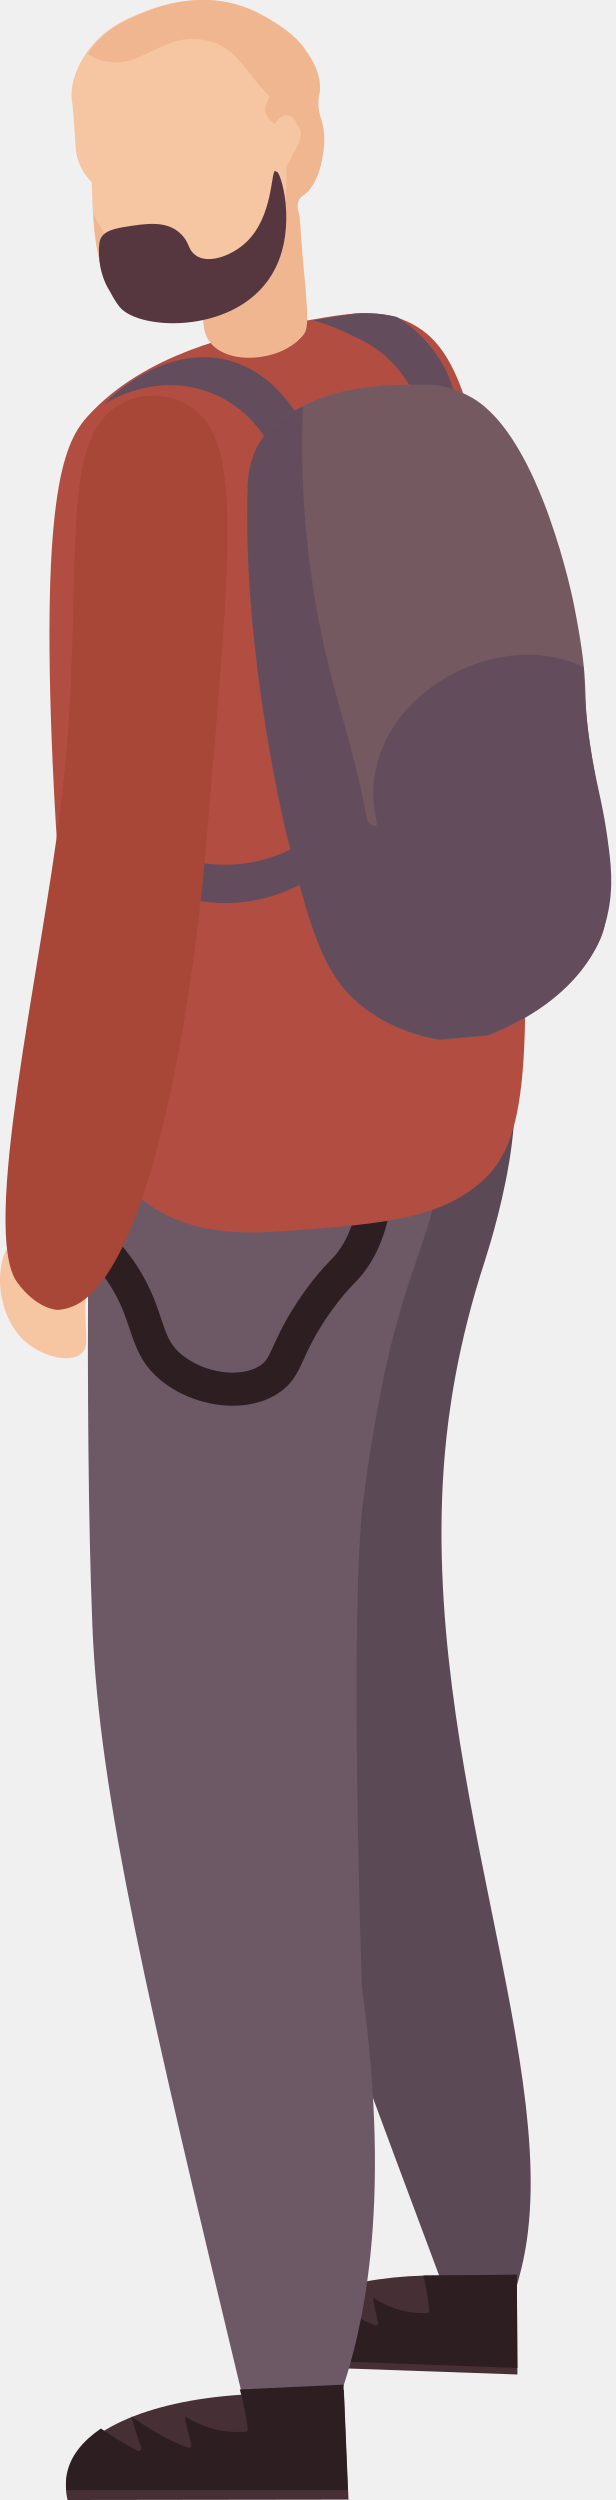
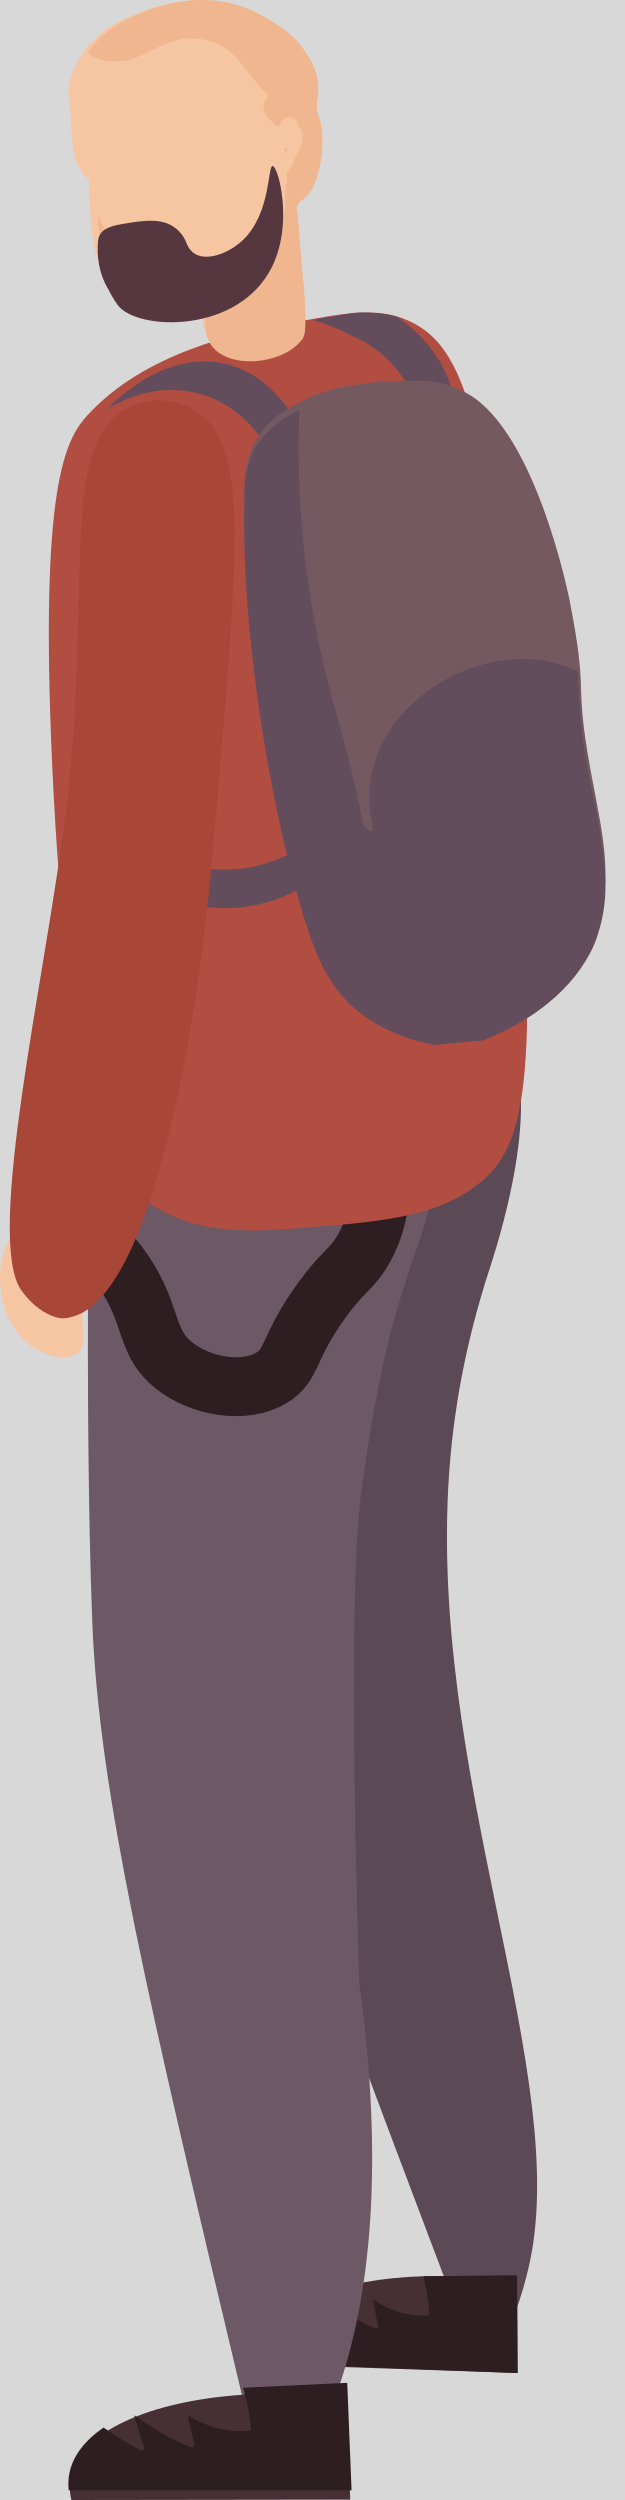
- <svg xmlns="http://www.w3.org/2000/svg" xmlns:xlink="http://www.w3.org/1999/xlink" width="112px" height="455px" viewBox="0 0 112 455" version="1.1">
+ <svg xmlns="http://www.w3.org/2000/svg" xmlns:xlink="http://www.w3.org/1999/xlink" width="64px" height="256px" viewBox="0 0 64 256" version="1.1">
  <defs>
-     <polygon id="path-1" points="63.966 453 0 453 0 0.272 110.998 0.272 110.998 453 63.966 453 63.966 432.384 11.575 432.384 11.575 453 63.966 453" />
+     <polygon id="path-1" points="35.729 255 0 255 0 0.153 61.999 0.153 61.999 255 35.729 255 35.729 243.395 6.465 243.395 6.465 255 35.729 255" />
  </defs>
  <g id="Page-1" stroke="none" stroke-width="1" fill="none" fill-rule="evenodd">
    <g id="line1">
-       <path d="M29.488,192.08 C32.784,186.294 40.114,186.096 74.61,184.324 C84.147,183.834 86.045,183.723 88.259,185.274 C99.501,193.149 90.08,223.717 88.259,229.433 C83.253,244.721 81.617,257.11 80.966,264.521 C75.948,321.634 103.537,377.719 94.896,412.838 C94.078,416.161 91.683,425.894 87.901,426.07 C84.448,426.23 81.491,418.339 80.251,415.022 C56.203,350.683 44.178,318.513 39.612,290.635 C33.972,256.197 28.326,201.831 28.3,201.679 C28.3,201.675 28.291,201.575 28.275,201.443 C28.275,201.442 28.275,201.441 28.275,201.441 C27.491,196.647 28.534,193.754 29.488,192.08" id="Fill-1" fill="#5B4956" />
-       <path d="M77.119,414.155 C61.716,414.61 50.027,419.316 48.241,426.59 C47.968,427.7 47.893,429.005 48.192,430.539 C63.519,431.079 78.846,431.619 94.173,432.159 C94.139,426.106 94.105,420.053 94.072,414 C88.421,414.052 82.77,414.103 77.119,414.155" id="Fill-3" fill="#462F35" />
-       <path d="M94.161,430.972 C94.129,425.315 94.097,419.657 94.066,414 C88.415,414.051 82.764,414.103 77.113,414.155 C77.093,414.155 77.073,414.156 77.053,414.157 C77.595,416.32 77.946,418.472 78.103,420.465 C78.125,420.755 78.049,420.971 77.724,420.98 C74.827,421.065 72.286,420.53 69.704,419.203 C69.024,418.854 67.715,418.176 67.92,418.025 C67.752,418.149 68.686,422.243 68.785,422.711 C68.863,423.079 68.582,423.321 68.238,423.19 C64.893,421.916 61.994,419.936 59.121,417.852 C59.59,419.479 59.945,421.128 60.511,422.739 C60.701,423.279 60.356,423.613 59.842,423.323 C57.818,422.183 55.886,420.972 54.07,419.596 C50.956,421.51 48.903,423.87 48.235,426.59 C48.041,427.382 47.954,428.278 48.025,429.28 L94.161,430.972 Z" id="Fill-5" fill="#2D1E22" />
-       <path d="M19.036,185.175 C28.924,166.538 67.731,162.891 78.947,180.111 C84.236,188.231 82.417,199.496 80.292,212.651 C78.245,225.325 75.027,229.038 70.878,245.932 C70.878,245.932 68.305,256.409 66.171,272.556 C63.5,292.772 65.859,361.414 65.868,361.693 L65.868,361.693 C71.557,402.361 65.655,424.866 62.302,434.883 C60.473,440.348 56.307,452.792 51.818,452.446 C48.054,452.155 45.788,443.058 44.852,439.148 C26.992,364.548 18.062,327.249 16.807,295.738 C15.257,256.812 16.418,195.814 16.411,195.641 C16.411,195.637 16.415,195.525 16.415,195.377 L16.415,195.375 C16.444,193.98 16.687,189.602 19.036,185.175" id="Fill-7" fill="#6D5866" />
-       <g id="Group-11" transform="translate(1, 2)">
-         <path d="M42.765,433.853 C25.678,434.972 12.885,440.608 11.193,448.664 C10.935,449.893 10.904,451.329 11.297,453 C28.339,452.976 45.382,452.952 62.425,452.926 C62.145,446.285 61.865,439.642 61.585,433 C55.312,433.284 49.038,433.568 42.765,433.853" id="Fill-9" fill="#462F35" />
-         <mask id="mask-2" fill="white">
-           <use xlink:href="#path-1" />
-         </mask>
-         <g id="Clip-10" />
+       <polygon id="line-a" fill="#D8D8D8" points="0 0 64 0 64 64 64 128 64 192 64 256 0 256 0 192 0 128 0 64" />
+       <g>
+         <path d="M16.846,108.54 C18.721,105.289 22.889,105.178 42.504,104.182 C47.928,103.907 49.007,103.845 50.266,104.716 C56.658,109.14 51.301,126.314 50.266,129.525 C47.419,138.114 46.489,145.074 46.119,149.238 C43.265,181.325 58.953,212.834 54.04,232.565 C53.575,234.432 52.213,239.9 50.062,239.999 C48.099,240.089 46.417,235.655 45.712,233.792 C32.038,197.645 25.2,179.572 22.603,163.909 C19.396,144.561 16.186,114.018 16.171,113.932 C16.171,113.93 16.166,113.874 16.157,113.8 C16.157,113.799 16.157,113.799 16.157,113.799 C15.711,111.105 16.304,109.48 16.846,108.54" id="Fill-1" fill="#5B4956" />
+         <path d="M43.397,233.085 C34.724,233.336 28.142,235.927 27.136,239.933 C26.982,240.544 26.94,241.263 27.108,242.108 C35.739,242.405 44.369,242.703 53,243 C52.981,239.667 52.962,236.333 52.943,233 C49.761,233.029 46.579,233.057 43.397,233.085" id="Fill-3" fill="#462F35" />
+         <path d="M53,243 C52.982,239.667 52.964,236.333 52.946,233 C49.764,233.03 46.581,233.061 43.398,233.091 C43.386,233.091 43.375,233.092 43.364,233.093 C43.669,234.367 43.867,235.635 43.955,236.809 C43.968,236.98 43.925,237.107 43.742,237.113 C42.11,237.163 40.679,236.848 39.225,236.066 C38.842,235.86 38.104,235.461 38.22,235.372 C38.125,235.445 38.651,237.857 38.707,238.133 C38.751,238.349 38.593,238.492 38.399,238.415 C36.515,237.664 34.882,236.498 33.264,235.27 C33.528,236.228 33.728,237.2 34.047,238.149 C34.154,238.467 33.959,238.664 33.67,238.493 C32.53,237.821 31.442,237.108 30.419,236.297 C28.665,237.425 27.508,238.815 27.132,240.418 C27.023,240.885 26.974,241.413 27.014,242.003 L53,243 Z" id="Fill-5" fill="#2D1E22" />
+         <path d="M10.692,104.073 C16.201,93.619 37.825,91.573 44.075,101.233 C47.022,105.788 46.008,112.107 44.824,119.486 C43.683,126.595 41.89,128.678 39.578,138.154 C39.578,138.154 38.145,144.031 36.956,153.089 C35.467,164.429 36.782,202.933 36.787,203.089 L36.787,203.089 C39.957,225.901 36.668,238.525 34.8,244.144 C33.781,247.21 31.459,254.19 28.958,253.996 C26.861,253.833 25.598,248.73 25.077,246.537 C15.125,204.691 10.149,183.768 9.45,166.092 C8.586,144.257 9.233,110.041 9.229,109.944 C9.229,109.942 9.231,109.879 9.231,109.796 L9.231,109.795 C9.247,109.013 9.383,106.557 10.692,104.073" id="Fill-7" fill="#6D5866" />
+         <g id="Group-11" transform="translate(1, 1)">
+           <path d="M23.887,244.222 C14.343,244.852 7.197,248.024 6.252,252.559 C6.108,253.251 6.09,254.059 6.31,255 C15.829,254.986 25.349,254.973 34.868,254.959 C34.712,251.22 34.555,247.481 34.399,243.742 C30.895,243.902 27.391,244.062 23.887,244.222" id="Fill-9" fill="#462F35" />
+           <mask id="mask-2" fill="white">
+             <use xlink:href="#path-1" />
+           </mask>
+           <g id="Clip-10" />
+         </g>
+         <path d="M36,255 C35.853,251.334 35.705,247.666 35.557,244 C32.015,244.168 28.473,244.336 24.931,244.504 C24.918,244.504 24.906,244.505 24.893,244.507 C25.282,245.895 25.551,247.283 25.694,248.571 C25.715,248.758 25.672,248.9 25.468,248.914 C23.654,249.038 22.049,248.751 20.4,247.952 C19.965,247.742 19.129,247.334 19.254,247.23 C19.152,247.315 19.83,249.947 19.903,250.248 C19.959,250.484 19.789,250.649 19.57,250.571 C17.445,249.825 15.582,248.611 13.734,247.328 C14.065,248.371 14.324,249.432 14.715,250.463 C14.847,250.809 14.638,251.033 14.31,250.857 C13.014,250.166 11.776,249.428 10.606,248.578 C8.697,249.893 7.463,251.472 7.106,253.251 C7.001,253.769 6.968,254.352 7.035,255 L36,255 Z" id="Fill-12" fill="#2D1E22" />
+         <path d="M38.719,117 C39.558,122.559 38.369,125.987 37.112,128.099 C35.926,130.091 35.188,130.057 32.933,133.172 C29.4,138.052 30.019,139.783 27.789,141.099 C24.922,142.793 20.483,141.945 17.824,139.831 C15.052,137.628 15.576,135.134 13.323,131.269 C11.892,128.816 9.264,125.674 4,123.025" id="Stroke-14" stroke="#2D1E22" stroke-width="6.027" />
+         <path d="M1.931,125.871 C4.001,124.296 7.712,124.982 8.767,126.923 C9.302,127.91 8.785,128.544 8.522,131.657 C8.142,136.166 8.993,137.602 8.034,138.495 C6.843,139.604 4.055,138.762 2.42,137.18 C-0.504,134.352 -0.912,128.035 1.931,125.871" id="Fill-16" fill="#F6C5A2" />
+         <path d="M52.872,78.098 C55.279,111.239 53.759,117.439 49.017,121.221 C44.605,124.74 38.644,125.176 29.103,125.874 C23.426,126.289 18.782,125.764 14.986,122.967 C12.423,121.078 7.027,115.905 5.333,78.098 C4.064,49.774 6.668,45.023 8.962,42.515 C14.789,36.149 24.139,34.141 29.284,33.17 C35.475,32.002 38.65,31.402 41.85,32.852 C47.437,35.385 50.29,42.533 52.872,78.098" id="Fill-18" fill="#B24D42" />
+         <path d="M45.864,38.658 C45.494,37.794 44.927,36.71 44.056,35.59 C42.84,34.027 41.518,33.017 40.564,32.404 C40.39,32.359 40.152,32.302 39.869,32.247 C39.311,32.139 38.883,32.097 38.569,32.068 C38.569,32.068 37.918,32.007 37.134,32 C36.814,31.998 36.593,32.01 36.422,32.023 C36.168,32.042 36.038,32.063 34.847,32.269 C34.471,32.334 34.146,32.391 33.684,32.468 C33.561,32.489 33.459,32.506 33.39,32.517 C33.201,32.542 33.006,32.572 32.807,32.606 C32.526,32.653 32.257,32.706 32,32.763 C32.65,32.945 33.367,33.181 34.128,33.49 C34.871,33.792 35.536,34.115 36.119,34.431 C41.856,36.844 43.286,42.875 43.365,43.237 C45.607,45.311 46.354,45.045 46.574,44.909 C47.752,44.176 46.143,39.461 45.864,38.658" id="Fill-20" fill="#634D5D" />
+         <path d="M28.982,49.896 C28.902,49.51 27.41,42.853 21.284,40.6 C16.024,38.666 11.566,41.528 11,41.906 C11.435,41.425 12.08,40.776 12.938,40.119 C13.944,39.348 17.947,36.242 22.695,37.172 C27.991,38.209 30.559,43.277 31.406,45.204 C32.004,45.786 32.162,46.904 31.827,47.909 C31.376,49.259 30.052,50.348 28.982,49.896" id="Fill-22" fill="#634D5D" />
+         <path d="M49.572,105.541 C47.913,105.694 46.255,105.847 44.596,106 C42.733,105.671 40.039,104.942 37.446,103.121 C33.029,100.019 31.667,95.69 29.102,85.385 C29.102,85.385 24.415,66.552 25.061,49.054 C25.101,47.985 25.419,46.051 26.793,44.21 C28.041,42.539 29.642,41.726 30.926,41.074 C33.548,39.742 35.928,39.442 37.572,39.236 C39.198,39.031 40.68,39.016 41.607,39.006 C43.583,38.985 44.178,39.021 44.62,39.098 C44.62,39.098 46.291,39.386 47.962,40.358 C54.978,44.434 58.315,61.425 58.315,61.425 C60.228,71.168 58.898,69.413 60.167,77.083 C61.357,84.278 62.854,88.479 61.401,94.574 C61.273,95.108 61.072,95.61 60.782,96.197 C58.161,101.494 52.913,104.209 49.572,105.541" id="Fill-24" fill="#755961" />
+         <path d="M31.947,90.25 C30.7,91.088 27.626,92.907 23.33,92.997 C18.645,93.094 15.283,91.077 14.053,90.25 C12.927,90.25 12,89.291 12,88.125 C12,86.956 12.924,86 14.053,86 C15.107,86.804 18.265,88.996 22.832,89.048 C27.604,89.103 30.913,86.789 31.947,86 C33.073,86 34,86.959 34,88.125 C34,89.293 33.076,90.25 31.947,90.25" id="Fill-26" fill="#634D5D" />
+         <path d="M21.599,89.332 C21.599,89.332 18.35,127.021 9.143,133.972 C7.706,135.058 6.321,134.999 6.321,134.999 C6.321,134.999 4.217,134.912 2.217,132.175 C-1.642,126.895 4.731,99.747 6.769,82.892 C9.541,59.973 5.819,45.467 13.173,41.734 C15.221,40.694 17.882,40.744 19.914,41.979 C25.655,45.469 24.499,55.688 21.599,89.332" id="Fill-28" fill="#A84637" />
+         <path d="M59.187,68.774 C50.164,64.204 36.234,72.279 37.959,83.652 C38.025,84.011 38.102,84.367 38.162,84.727 C38.282,85.449 37.286,84.856 37.187,84.438 C37.077,83.969 36.993,83.507 36.929,83.051 C35.935,77.887 34.27,72.87 33.073,67.748 C31.512,61.066 31.01,55.656 30.781,52.142 C30.51,47.987 30.56,44.499 30.667,42 C29.993,42.293 29.039,42.789 28.066,43.617 C28.065,43.617 27.333,44.239 26.786,44.92 C25.383,46.669 25.093,48.911 25.061,49.787 C24.417,67.367 29.087,86.288 29.087,86.288 C31.643,96.641 32.999,100.991 37.4,104.107 C39.985,105.938 42.669,106.67 44.524,107 C46.177,106.846 47.829,106.692 49.482,106.538 C52.811,105.201 58.04,102.473 60.651,97.151 C61.032,96.374 61.268,95.521 61.268,95.521 C62.274,92.345 62.032,89.621 61.771,87.493 C61.227,83.043 60.637,81.476 60.039,77.947 C59.678,75.827 59.263,72.693 59.187,68.774" id="Fill-30" fill="#634D5D" />
+         <path d="M30.416,21.727 C30.397,21.536 30.075,20.894 30.347,20.288 C30.522,19.9 30.844,19.701 30.975,19.612 C32.394,18.649 32.81,15.972 32.868,15.601 C32.953,15.054 33.183,13.6 32.715,12.174 C32.615,11.87 32.347,11.157 32.392,10.197 C32.415,9.718 32.524,9.382 32.535,9.253 C32.678,7.541 31.818,6.071 31.083,5.108 C30.554,4.224 29.171,2.832 26.231,1.345 C20.787,-1.408 15.435,0.835 14.141,1.345 C12.679,1.92 10.268,2.905 8.571,5.334 C8.107,5.999 7.165,7.382 7.013,9.287 C6.96,9.957 7.071,9.85 7.244,12.019 C7.455,14.664 7.357,15.169 7.704,16.223 C8.051,17.275 8.677,18.003 9.105,18.425 C9.205,21.505 9.232,23.84 9.979,26.579 L9.979,26.579 L12.407,26.093 L17.766,25.019 C18.759,27.089 19.752,29.158 20.745,31.227 C20.471,33.008 21.015,33.953 21.29,34.336 C23.09,36.833 28.662,36.377 30.77,33.918 C30.813,33.869 30.883,33.801 30.952,33.69 C31.302,33.127 31.356,31.968 30.864,27.15 C30.679,25.345 30.598,23.531 30.416,21.727" id="Fill-32" fill="#F6C5A2" />
+         <path d="M32.72,12.175 C32.622,11.87 32.359,11.157 32.404,10.198 C32.426,9.718 32.533,9.381 32.544,9.253 C32.685,7.542 31.841,6.071 31.12,5.107 C30.601,4.224 29.244,2.832 26.361,1.345 C21.022,-1.408 15.773,0.836 14.504,1.345 C13.07,1.92 10.706,2.905 9.041,5.334 C9.029,5.352 9.013,5.377 9,5.396 C10.141,6.437 12.312,6.527 13.875,5.907 C15.768,5.156 17.484,3.912 19.592,3.929 C21.245,3.942 22.716,4.454 23.9,5.628 C25.155,6.872 26.045,8.423 27.343,9.637 C27.429,9.717 27.441,9.88 27.377,9.975 C26.241,11.646 27.858,12.266 28.771,13.428 C29.378,14.202 29.559,14.992 29.555,15.958 C29.547,17.343 29.328,18.721 29.227,20.101 C29.179,20.758 29.134,21.397 29.346,22.033 C29.454,22.358 29.623,22.607 29.664,22.954 C29.98,25.559 27.225,28.034 25.532,29.604 C24.104,30.927 22.448,32.12 21.13,33.571 C21.255,33.928 21.406,34.181 21.516,34.335 C23.281,36.833 28.746,36.377 30.813,33.919 C30.855,33.869 30.924,33.801 30.992,33.69 C31.335,33.127 31.388,31.968 30.905,27.15 C30.724,25.346 30.644,23.531 30.466,21.727 C30.447,21.536 30.132,20.894 30.398,20.289 C30.57,19.9 30.885,19.701 31.014,19.613 C32.406,18.65 32.814,15.972 32.871,15.6 C32.954,15.054 33.18,13.6 32.72,12.175" id="Fill-34" fill="#EFB68F" />
+         <path d="M10,22 C10.083,23.703 10.241,25.27 10.663,27 L10.663,27 L12.781,26.525 L13,26.476 C11.771,25.222 10.766,23.677 10,22" id="Fill-36" fill="#EFB68F" />
+         <path d="M32.722,12.914 C32.625,12.606 32.364,11.885 32.409,10.916 C32.431,10.43 32.537,10.09 32.547,9.96 C32.687,8.23 31.85,6.744 31.134,5.769 C30.62,4.877 29.273,3.469 26.412,1.966 C25.562,1.519 24.716,1.214 23.887,1 C27.234,6.85 30.269,14.824 29.158,21.543 C29.092,21.946 28.99,22.342 28.874,22.733 C28.776,24.055 28.501,25.361 27.959,26.635 C27.853,26.882 27.627,26.797 27.431,26.617 C26.995,27.639 26.376,28.581 25.513,29.432 C25.359,29.584 25.115,29.472 24.931,29.282 C24.881,29.325 24.835,29.37 24.784,29.413 C24.817,29.53 24.804,29.639 24.714,29.704 C23.945,30.267 23.161,30.78 22.352,31.26 C21.938,31.577 21.504,31.867 21.055,32.136 C21.061,32.149 21.067,32.162 21.073,32.176 C20.807,33.975 21.336,34.931 21.604,35.317 C23.355,37.842 28.778,37.381 30.83,34.896 C30.872,34.846 30.94,34.778 31.007,34.665 C31.348,34.095 31.4,32.924 30.921,28.053 C30.741,26.229 30.662,24.395 30.485,22.571 C30.466,22.378 30.154,21.728 30.418,21.117 C30.588,20.724 30.901,20.523 31.029,20.434 C32.41,19.46 32.815,16.753 32.872,16.377 C32.954,15.825 33.178,14.355 32.722,12.914" id="Fill-38" fill="#EFB68F" />
+         <path d="M27.888,27.25 C30.053,22.773 28.489,17.039 27.918,17 C27.397,16.965 27.744,21.872 24.855,24.599 C23.343,26.026 20.931,26.87 19.716,25.818 C18.984,25.185 19.224,24.632 18.38,23.73 C16.946,22.198 14.83,22.552 12.523,22.938 C11.018,23.19 10.463,23.567 10.18,24.126 C10.101,24.283 9.964,24.705 10.009,25.888 C10.073,27.593 10.652,28.917 11.068,29.583 C11.068,29.583 11.548,30.562 12.073,31.26 C14.049,33.884 24.499,34.257 27.888,27.25" id="Fill-40" fill="#56373F" />
+         <path d="M30.619,12.971 C30.56,12.62 30.383,12.311 30.043,12.129 C29.432,11.804 28.948,12.126 28.656,12.715 C28.64,12.749 28.621,12.781 28.603,12.815 C28.355,12.981 28.201,13.217 28.228,13.508 C28.033,13.903 27.908,14.312 28.084,14.768 C28.141,14.914 28.337,14.857 28.371,14.725 C28.412,14.57 28.468,14.444 28.53,14.326 C28.543,14.569 28.714,14.741 28.913,14.788 C28.977,15.038 29.216,15.206 29.449,15.156 C29.434,15.277 29.41,15.396 29.382,15.514 C29.066,16.057 28.685,16.541 28.436,17.163 C28.21,17.724 28.787,18.289 29.221,17.834 C29.695,17.337 30.034,16.752 30.236,16.119 C30.859,15.037 31.385,13.796 30.619,12.971" id="Fill-42" fill="#F6C5A2" />
      </g>
-       <path d="M63.292,453.198 C63.032,446.799 62.77,440.399 62.509,434 C56.244,434.293 49.979,434.586 43.715,434.879 C43.692,434.88 43.671,434.882 43.648,434.884 C44.336,437.308 44.811,439.729 45.065,441.977 C45.101,442.304 45.025,442.551 44.665,442.576 C41.457,442.792 38.617,442.291 35.7,440.898 C34.931,440.53 33.453,439.818 33.674,439.638 C33.493,439.786 34.693,444.379 34.822,444.905 C34.922,445.317 34.621,445.604 34.233,445.469 C30.473,444.167 27.179,442.047 23.91,439.808 C24.495,441.629 24.955,443.48 25.646,445.279 C25.878,445.883 25.51,446.275 24.928,445.968 C22.638,444.762 20.447,443.473 18.378,441.99 C15.002,444.285 12.819,447.041 12.187,450.146 C12.002,451.049 11.943,452.067 12.061,453.198 L63.292,453.198 Z" id="Fill-12" fill="#2D1E22" />
-       <path d="M67.884,208 C69.354,217.971 67.269,224.119 65.065,227.906 C62.986,231.479 61.691,231.419 57.737,237.006 C51.542,245.758 52.627,248.863 48.717,251.224 C43.688,254.261 35.905,252.741 31.241,248.949 C26.38,244.998 27.299,240.525 23.348,233.593 C20.84,229.192 16.231,223.558 7,218.806" id="Stroke-14" stroke="#2D1E22" stroke-width="6.027" />
-       <path d="M3.565,224.506 C7.384,221.784 14.234,222.968 16.18,226.324 C17.168,228.029 16.214,229.125 15.729,234.505 C15.028,242.297 16.598,244.78 14.828,246.323 C12.63,248.239 7.485,246.785 4.466,244.05 C-0.93,239.163 -1.682,228.246 3.565,224.506" id="Fill-16" fill="#F6C5A2" />
-       <path d="M93.596,139.045 C97.849,198.029 95.163,209.064 86.783,215.795 C78.987,222.058 68.453,222.835 51.593,224.077 C41.561,224.816 33.354,223.881 26.647,218.903 C22.118,215.54 12.582,206.333 9.589,139.045 C7.347,88.635 11.947,80.178 16.002,75.715 C26.299,64.384 42.82,60.811 51.913,59.083 C62.853,57.003 68.464,55.936 74.118,58.517 C83.991,63.024 89.032,75.747 93.596,139.045" id="Fill-18" fill="#B24D42" />
-       <path d="M81.702,68.555 C81.042,67.056 80.032,65.175 78.48,63.23 C76.314,60.517 73.959,58.764 72.259,57.701 C71.948,57.622 71.525,57.524 71.021,57.428 C70.026,57.24 69.264,57.168 68.704,57.117 C68.704,57.117 67.544,57.011 66.147,57 C65.577,56.996 65.184,57.017 64.878,57.039 C64.426,57.072 64.194,57.109 62.073,57.467 C61.403,57.58 60.824,57.678 60,57.812 C59.781,57.848 59.599,57.878 59.477,57.897 C59.139,57.941 58.793,57.992 58.438,58.051 C57.938,58.133 57.458,58.225 57,58.323 C58.158,58.639 59.435,59.049 60.791,59.585 C62.116,60.11 63.3,60.67 64.338,61.219 C74.561,65.406 77.109,75.874 77.25,76.503 C81.244,80.103 82.575,79.641 82.966,79.404 C85.066,78.133 82.199,69.949 81.702,68.555" id="Fill-20" fill="#634D5D" />
-       <path d="M51.709,87.413 C51.564,86.742 48.85,75.173 37.706,71.257 C28.138,67.895 20.03,72.869 19,73.526 C19.792,72.691 20.965,71.563 22.526,70.421 C24.355,69.081 31.636,63.682 40.273,65.299 C49.906,67.101 54.577,75.909 56.119,79.259 C57.206,80.269 57.494,82.213 56.884,83.96 C56.064,86.306 53.656,88.199 51.709,87.413" id="Fill-22" fill="#634D5D" />
-       <path d="M88.834,188.48 C85.875,188.753 82.917,189.025 79.958,189.298 C76.635,188.713 71.829,187.415 67.202,184.171 C59.323,178.648 56.894,170.94 52.318,152.592 C52.318,152.592 43.956,119.058 45.109,87.902 C45.18,85.999 45.748,82.554 48.199,79.277 C50.425,76.301 53.28,74.854 55.571,73.693 C60.249,71.322 64.495,70.788 67.427,70.42 C70.328,70.055 72.972,70.028 74.626,70.01 C78.15,69.974 79.212,70.038 80.001,70.175 C80.001,70.175 82.981,70.688 85.963,72.418 C98.478,79.676 104.431,109.93 104.431,109.93 C107.845,127.278 105.472,124.153 107.735,137.809 C109.858,150.62 112.528,158.101 109.936,168.954 C109.709,169.904 109.35,170.798 108.832,171.844 C104.157,181.275 94.794,186.109 88.834,188.48" id="Fill-24" fill="#755961" />
-       <path d="M57.168,159.51 C54.906,160.992 49.333,164.206 41.543,164.364 C33.048,164.536 26.953,160.971 24.722,159.51 C22.68,159.51 21,157.815 21,155.755 C21,153.69 22.675,152 24.722,152 C26.634,153.421 32.36,157.294 40.641,157.386 C49.292,157.483 55.292,153.395 57.168,152 C59.21,152 60.89,153.695 60.89,155.755 C60.89,157.82 59.215,159.51 57.168,159.51" id="Fill-26" fill="#634D5D" />
-       <path d="M37.179,157.556 C37.179,157.556 31.472,224.27 15.301,236.576 C12.778,238.497 10.346,238.394 10.345,238.394 C10.345,238.394 6.65,238.239 3.137,233.395 C-3.641,224.048 7.552,175.991 11.132,146.156 C16,105.586 9.463,79.907 22.379,73.299 C25.976,71.459 30.65,71.547 34.219,73.733 C44.302,79.91 42.273,98 37.179,157.556" id="Fill-28" fill="#A84637" />
-       <path d="M106.211,121.45 C90.055,113.351 65.113,127.661 68.202,147.818 C68.32,148.454 68.459,149.085 68.566,149.723 C68.781,151.002 66.997,149.952 66.82,149.211 C66.623,148.38 66.473,147.561 66.358,146.753 C64.578,137.601 61.597,128.71 59.454,119.632 C56.659,107.79 55.76,98.201 55.35,91.975 C54.866,84.611 54.955,78.429 55.147,74 C53.939,74.519 52.231,75.398 50.489,76.865 C50.488,76.865 49.177,77.968 48.198,79.175 C45.685,82.274 45.166,86.248 45.109,87.8 C43.956,118.956 52.318,152.49 52.318,152.49 C56.893,170.838 59.322,178.546 67.201,184.069 C71.829,187.313 76.635,188.611 79.957,189.196 C82.916,188.923 85.875,188.651 88.834,188.378 C94.794,186.007 104.157,181.173 108.831,171.742 C109.514,170.364 109.936,168.852 109.936,168.852 C111.738,163.223 111.304,158.396 110.837,154.624 C109.863,146.739 108.807,143.961 107.735,137.707 C107.09,133.949 106.347,128.396 106.211,121.45" id="Fill-30" fill="#634D5D" />
-       <path d="M54.176,39.118 C54.142,38.775 53.577,37.618 54.055,36.528 C54.362,35.828 54.928,35.471 55.158,35.311 C57.654,33.577 58.386,28.756 58.488,28.088 C58.637,27.104 59.042,24.486 58.218,21.919 C58.042,21.372 57.571,20.088 57.651,18.36 C57.691,17.496 57.883,16.891 57.902,16.66 C58.154,13.578 56.641,10.93 55.349,9.196 C54.419,7.605 51.986,5.099 46.816,2.421 C37.244,-2.535 27.833,1.504 25.557,2.421 C22.986,3.457 18.747,5.23 15.763,9.604 C14.947,10.8 13.29,13.291 13.024,16.721 C12.93,17.927 13.126,17.735 13.43,21.639 C13.801,26.401 13.628,27.31 14.239,29.209 C14.849,31.103 15.949,32.414 16.702,33.174 C16.877,38.719 16.925,42.923 18.239,47.854 L18.239,47.854 L22.509,46.979 L31.931,45.046 C33.677,48.772 35.423,52.497 37.17,56.223 C36.689,59.429 37.645,61.131 38.129,61.819 C41.294,66.316 51.092,65.495 54.799,61.068 C54.874,60.979 54.997,60.857 55.119,60.656 C55.734,59.643 55.829,57.557 54.963,48.882 C54.638,45.633 54.496,42.367 54.176,39.118" id="Fill-32" fill="#F6C5A2" />
-       <path d="M58.529,21.919 C58.353,21.371 57.882,20.087 57.962,18.36 C58.002,17.496 58.194,16.89 58.213,16.659 C58.465,13.578 56.952,10.93 55.66,9.195 C54.73,7.605 52.297,5.098 47.127,2.421 C37.555,-2.536 28.144,1.504 25.868,2.421 C23.297,3.457 19.058,5.229 16.074,9.603 C16.052,9.636 16.023,9.68 16,9.714 C18.046,11.589 21.938,11.751 24.74,10.635 C28.135,9.283 31.211,7.043 34.991,7.073 C37.955,7.097 40.592,8.019 42.715,10.133 C44.965,12.373 46.56,15.165 48.888,17.35 C49.042,17.494 49.064,17.787 48.948,17.958 C46.912,20.967 49.812,22.083 51.448,24.176 C52.537,25.569 52.861,26.992 52.853,28.73 C52.84,31.224 52.446,33.706 52.266,36.19 C52.18,37.373 52.099,38.524 52.479,39.668 C52.673,40.253 52.975,40.701 53.05,41.326 C53.616,46.016 48.677,50.472 45.64,53.299 C43.081,55.682 40.111,57.829 37.749,60.441 C37.973,61.084 38.244,61.54 38.44,61.818 C41.605,66.315 51.403,65.494 55.11,61.068 C55.185,60.979 55.308,60.856 55.43,60.656 C56.045,59.642 56.14,57.556 55.274,48.881 C54.949,45.633 54.807,42.366 54.487,39.118 C54.453,38.774 53.888,37.617 54.366,36.528 C54.673,35.828 55.239,35.47 55.469,35.311 C57.965,33.577 58.697,28.756 58.799,28.087 C58.948,27.104 59.353,24.485 58.529,21.919" id="Fill-34" fill="#EFB68F" />
-       <path d="M17,39 C17.168,42.14 17.486,45.029 18.336,48.218 L18.336,48.218 L22.606,47.342 L23.048,47.252 C20.571,44.941 18.545,42.091 17,39" id="Fill-36" fill="#EFB68F" />
-       <path d="M58.18,22.218 C58.004,21.67 57.533,20.386 57.613,18.659 C57.653,17.795 57.845,17.189 57.864,16.958 C58.116,13.877 56.603,11.229 55.311,9.494 C54.381,7.904 51.948,5.397 46.778,2.72 C45.243,1.925 43.715,1.382 42.217,1 C48.263,11.419 53.748,25.62 51.74,37.586 C51.62,38.304 51.436,39.009 51.226,39.705 C51.049,42.059 50.553,44.385 49.573,46.654 C49.383,47.094 48.973,46.943 48.619,46.623 C47.832,48.443 46.714,50.121 45.154,51.636 C44.876,51.906 44.435,51.707 44.103,51.369 C44.013,51.446 43.929,51.526 43.838,51.602 C43.896,51.811 43.874,52.004 43.711,52.121 C42.321,53.123 40.904,54.037 39.443,54.892 C38.696,55.455 37.911,55.972 37.099,56.451 C37.11,56.475 37.121,56.498 37.132,56.522 C36.651,59.727 37.607,61.429 38.091,62.117 C41.256,66.614 51.054,65.793 54.761,61.367 C54.836,61.278 54.959,61.156 55.081,60.955 C55.696,59.941 55.791,57.855 54.925,49.18 C54.6,45.932 54.458,42.665 54.138,39.417 C54.104,39.073 53.539,37.916 54.017,36.827 C54.324,36.127 54.89,35.769 55.12,35.61 C57.616,33.876 58.348,29.055 58.45,28.386 C58.599,27.403 59.004,24.784 58.18,22.218" id="Fill-38" fill="#EFB68F" />
-       <path d="M50.111,48.827 C53.998,41.04 51.19,31.068 50.164,31 C49.23,30.938 49.852,39.474 44.666,44.217 C41.952,46.699 37.623,48.167 35.441,46.337 C34.127,45.236 34.558,44.275 33.043,42.705 C30.469,40.04 26.671,40.656 22.53,41.328 C19.828,41.766 18.832,42.422 18.324,43.394 C18.182,43.667 17.936,44.402 18.016,46.459 C18.131,49.424 19.171,51.728 19.918,52.885 C19.918,52.885 20.779,54.588 21.722,55.802 C25.269,60.367 44.027,61.015 50.111,48.827" id="Fill-40" fill="#56373F" />
-       <path d="M54.018,22.675 C53.905,22.069 53.566,21.537 52.914,21.223 C51.744,20.662 50.816,21.218 50.257,22.233 C50.226,22.291 50.19,22.347 50.156,22.405 C49.68,22.691 49.386,23.098 49.438,23.6 C49.063,24.281 48.825,24.986 49.162,25.773 C49.27,26.025 49.646,25.927 49.711,25.699 C49.789,25.431 49.896,25.214 50.015,25.01 C50.04,25.43 50.369,25.727 50.75,25.807 C50.872,26.239 51.329,26.528 51.776,26.441 C51.748,26.651 51.702,26.856 51.647,27.059 C51.042,27.995 50.312,28.83 49.835,29.902 C49.403,30.87 50.508,31.844 51.34,31.059 C52.247,30.203 52.896,29.194 53.284,28.103 C54.478,26.236 55.485,24.097 54.018,22.675" id="Fill-42" fill="#F6C5A2" />
    </g>
  </g>
</svg>
